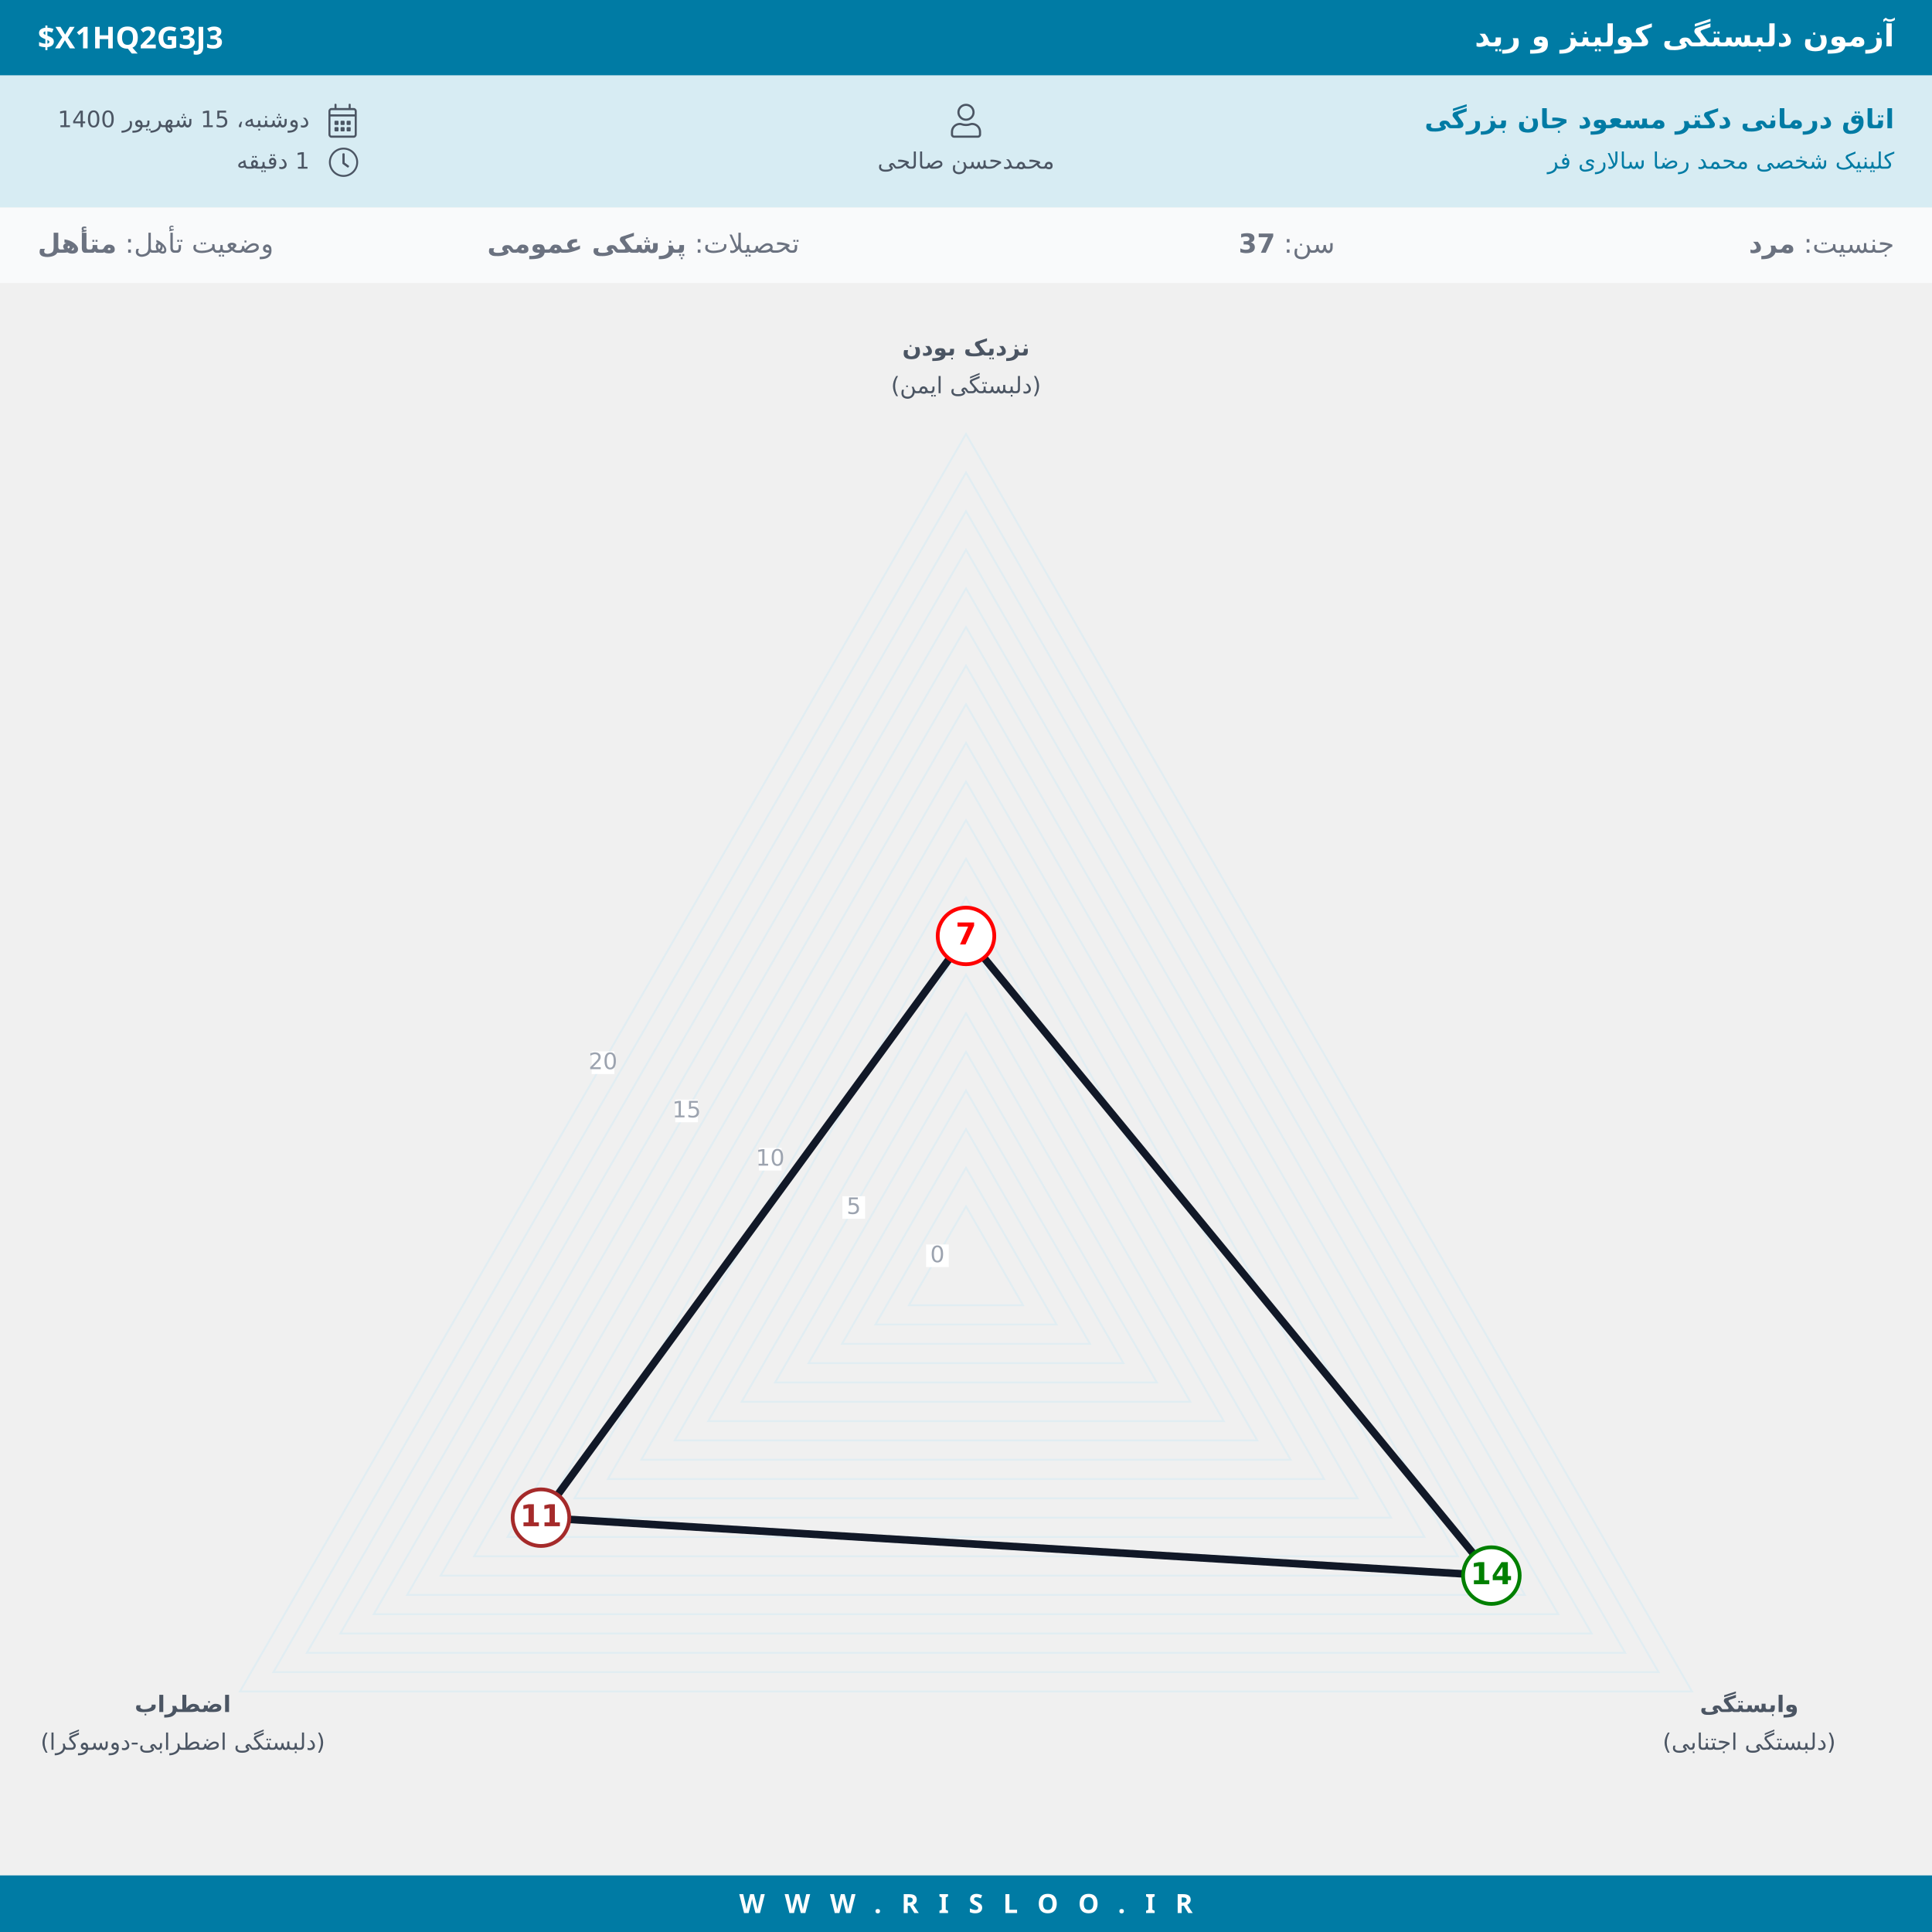
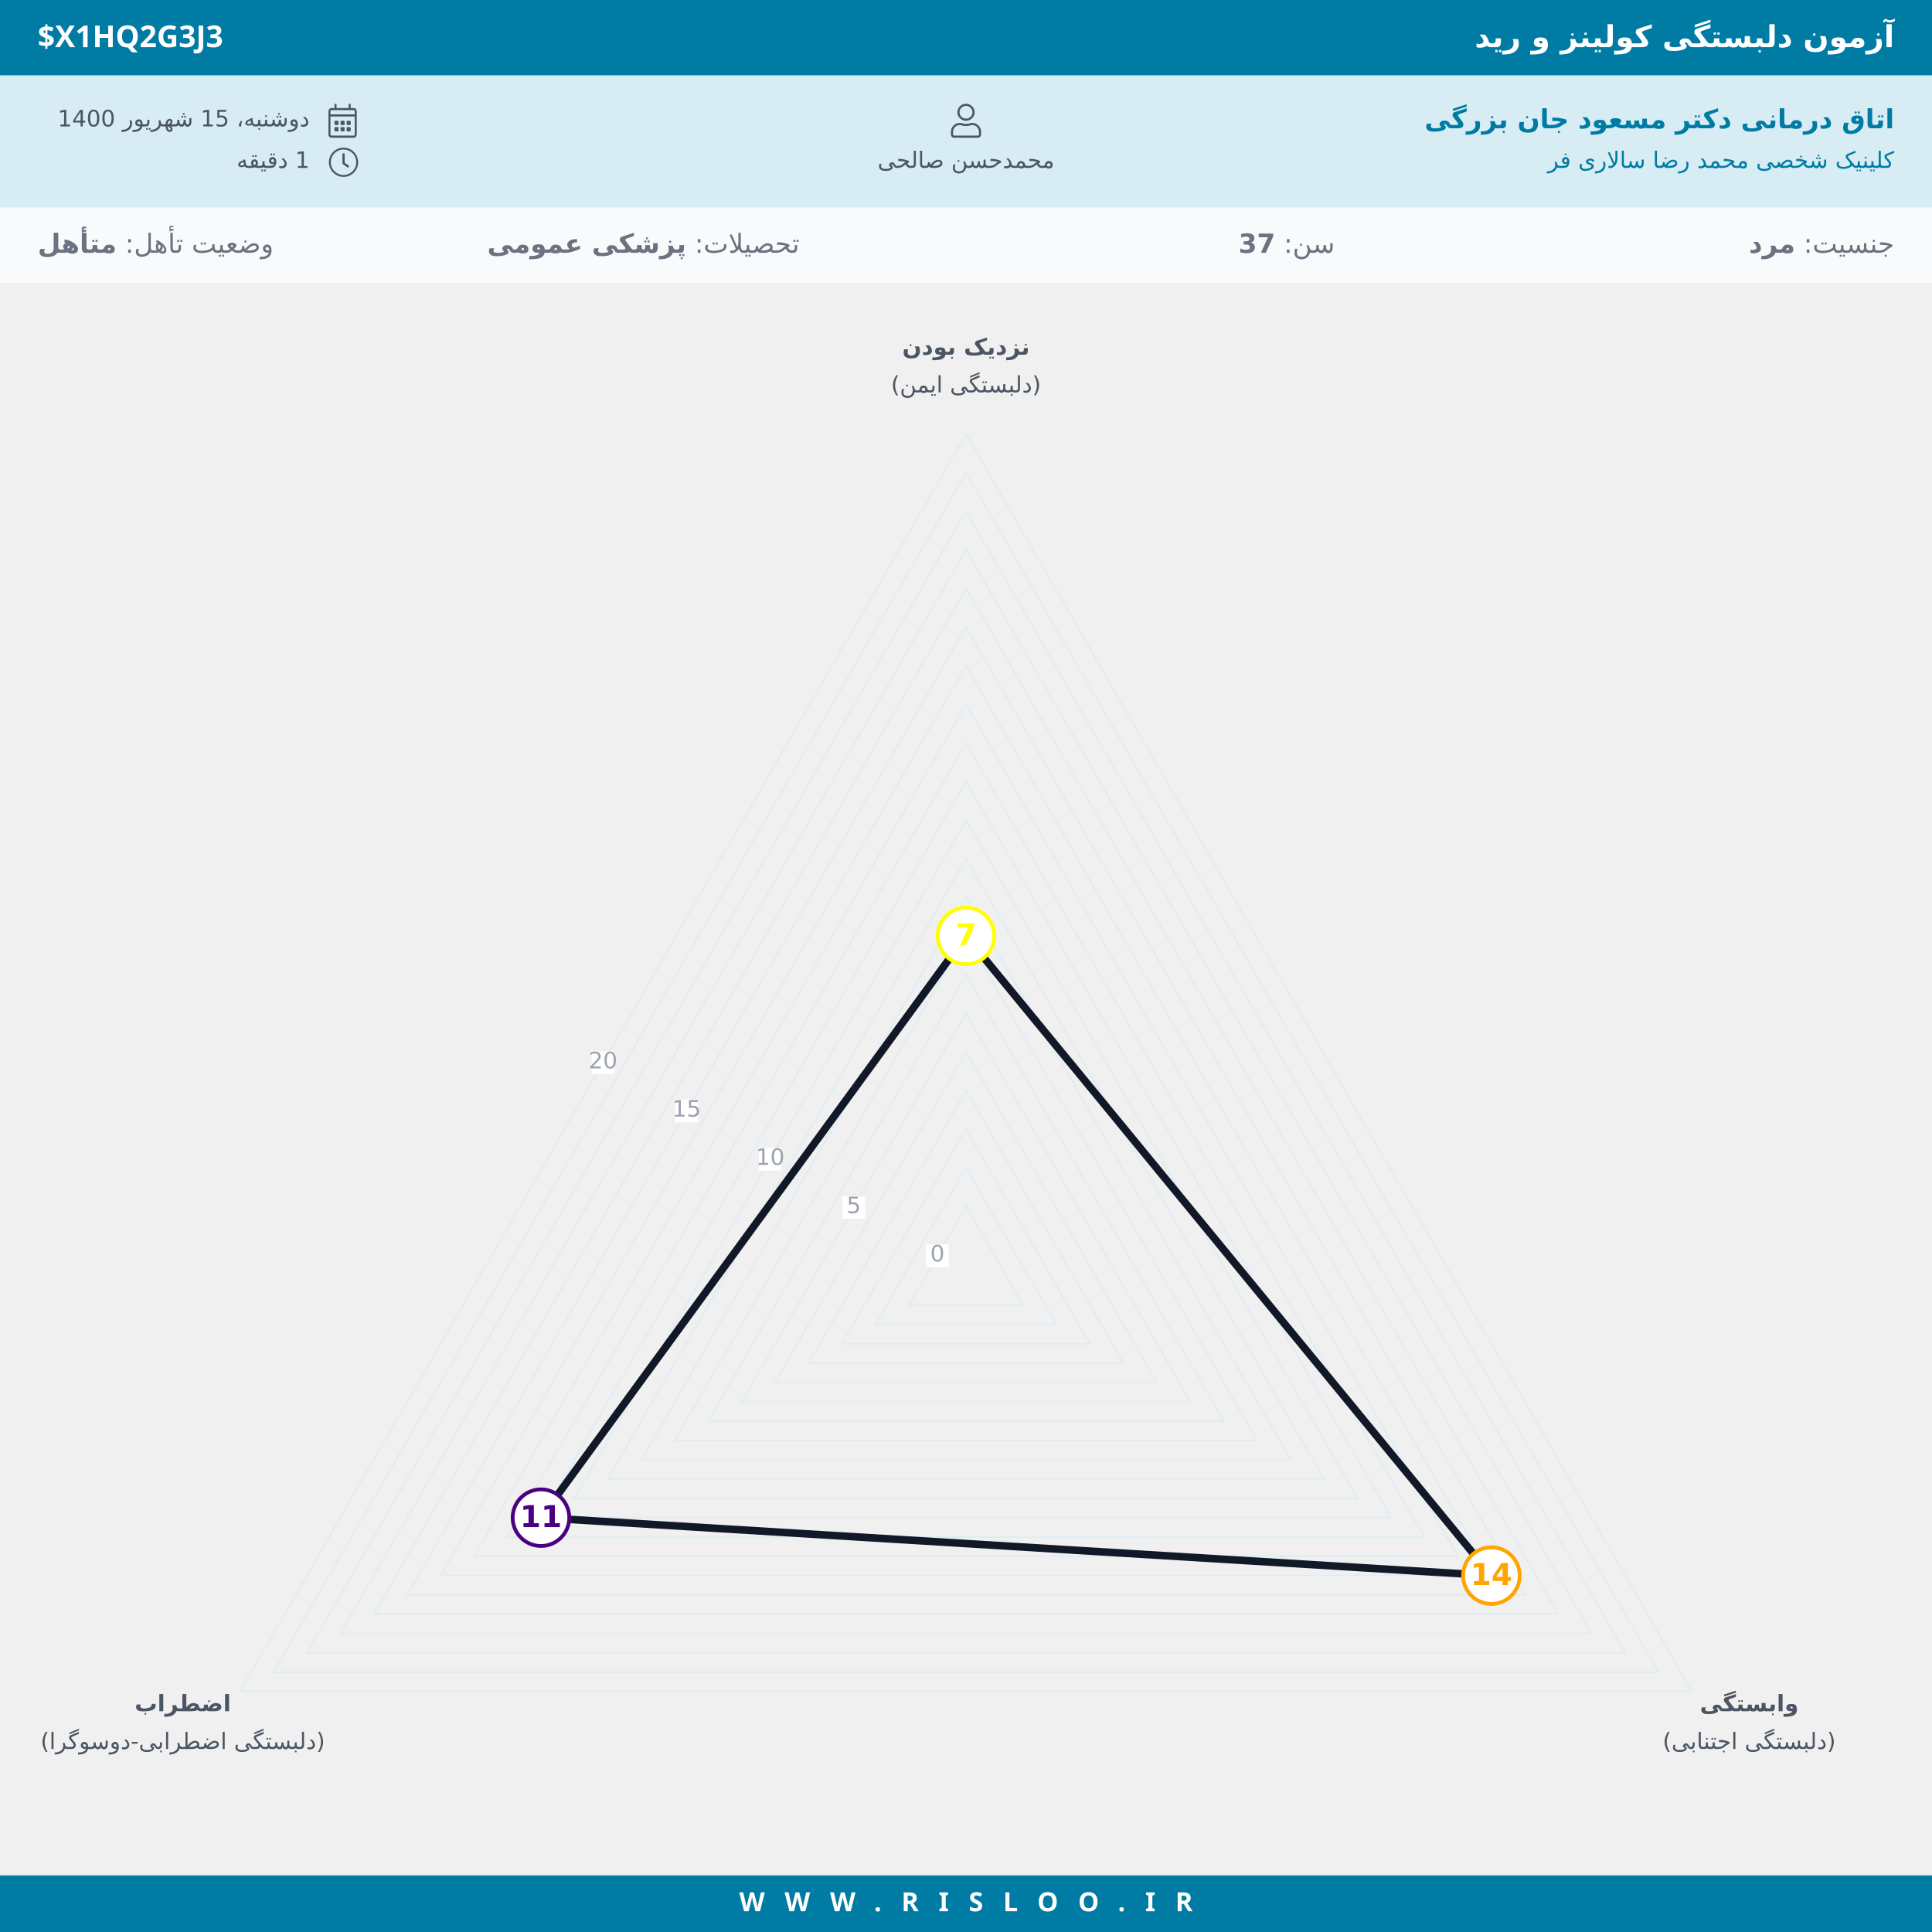
<svg xmlns="http://www.w3.org/2000/svg" version="1.1" viewBox="0 0 1024 1024" xml:lang="fa">
  <style type="text/css">
    /* @font-face {
  font-family: Dana-FaNum;
  font-style: normal;
  font-weight: normal;
  src: url("../../fonts/Dana/eot/dana-fanum-regular.eot"),
    url("../../fonts/Dana/woff/dana-fanum-regular.woff") format("woff"),
    url("../../fonts/Dana/woff2/dana-fanum-regular.woff2") format("woff2");
}
@font-face {
  font-family: Dana;
  font-style: normal;
  font-weight: normal;
  src: url("../../fonts/Dana/eot/dana-regular.eot"),
    url("../../fonts/Dana/woff/dana-regular.woff") format("woff"),
    url("../../fonts/Dana/woff2/dana-regular.woff2") format("woff2");
} */
/* 
@font-face {
  font-family: Dana-FaNum;
  font-style: normal;
  font-weight: normal;
  src: url("Dana-FaNum.ttf");
}
@font-face {
  font-family: Dana;
  font-style: normal;
  font-weight: normal;
  src: url("Dana.ttf");
} */
/* text {
  direction: rtl;
} */  </style>
  <defs>
    <path id="person" d="M11.2 10.125C10.175 10.125 9.682 10.688 8 10.688C6.318 10.688 5.829 10.125 4.8 10.125C2.15 10.125 0 12.241 0 14.85V16.312C0 17.244 0.768 18 1.714 18H14.286C15.232 18 16 17.244 16 16.312V14.85C16 12.241 13.85 10.125 11.2 10.125ZM14.857 16.312C14.857 16.622 14.6 16.875 14.286 16.875H1.714C1.4 16.875 1.143 16.622 1.143 16.312V14.85C1.143 12.864 2.782 11.25 4.8 11.25C5.5 11.25 6.196 11.812 8 11.812C9.8 11.812 10.5 11.25 11.2 11.25C13.218 11.25 14.857 12.864 14.857 14.85V16.312ZM8 9C10.525 9 12.571 6.986 12.571 4.5C12.571 2.014 10.525 0 8 0C5.475 0 3.429 2.014 3.429 4.5C3.429 6.986 5.475 9 8 9ZM8 1.125C9.889 1.125 11.429 2.64 11.429 4.5C11.429 6.36 9.889 7.875 8 7.875C6.111 7.875 4.571 6.36 4.571 4.5C4.571 2.64 6.111 1.125 8 1.125Z" fill="#4B5563" />
    <path id="calender" d="M13.393 2.25H11.786V0.422C11.786 0.19 11.605 0 11.384 0H11.116C10.895 0 10.714 0.19 10.714 0.422V2.25H4.286V0.422C4.286 0.19 4.105 0 3.884 0H3.616C3.395 0 3.214 0.19 3.214 0.422V2.25H1.607C0.72 2.25 0 3.006 0 3.938V16.312C0 17.244 0.72 18 1.607 18H13.393C14.28 18 15 17.244 15 16.312V3.938C15 3.006 14.28 2.25 13.393 2.25ZM1.607 3.375H13.393C13.688 3.375 13.929 3.628 13.929 3.938V5.625H1.071V3.938C1.071 3.628 1.312 3.375 1.607 3.375ZM13.393 16.875H1.607C1.312 16.875 1.071 16.622 1.071 16.312V6.75H13.929V16.312C13.929 16.622 13.688 16.875 13.393 16.875ZM4.955 11.25H3.616C3.395 11.25 3.214 11.06 3.214 10.828V9.422C3.214 9.19 3.395 9 3.616 9H4.955C5.176 9 5.357 9.19 5.357 9.422V10.828C5.357 11.06 5.176 11.25 4.955 11.25ZM8.17 11.25H6.83C6.609 11.25 6.429 11.06 6.429 10.828V9.422C6.429 9.19 6.609 9 6.83 9H8.17C8.391 9 8.571 9.19 8.571 9.422V10.828C8.571 11.06 8.391 11.25 8.17 11.25ZM11.384 11.25H10.045C9.824 11.25 9.643 11.06 9.643 10.828V9.422C9.643 9.19 9.824 9 10.045 9H11.384C11.605 9 11.786 9.19 11.786 9.422V10.828C11.786 11.06 11.605 11.25 11.384 11.25ZM8.17 14.625H6.83C6.609 14.625 6.429 14.435 6.429 14.203V12.797C6.429 12.565 6.609 12.375 6.83 12.375H8.17C8.391 12.375 8.571 12.565 8.571 12.797V14.203C8.571 14.435 8.391 14.625 8.17 14.625ZM4.955 14.625H3.616C3.395 14.625 3.214 14.435 3.214 14.203V12.797C3.214 12.565 3.395 12.375 3.616 12.375H4.955C5.176 12.375 5.357 12.565 5.357 12.797V14.203C5.357 14.435 5.176 14.625 4.955 14.625ZM11.384 14.625H10.045C9.824 14.625 9.643 14.435 9.643 14.203V12.797C9.643 12.565 9.824 12.375 10.045 12.375H11.384C11.605 12.375 11.786 12.565 11.786 12.797V14.203C11.786 14.435 11.605 14.625 11.384 14.625Z" fill="#4B5563" />
    <path id="clock" d="M8 0.25C3.719 0.25 0.25 3.719 0.25 8C0.25 12.281 3.719 15.75 8 15.75C12.281 15.75 15.75 12.281 15.75 8C15.75 3.719 12.281 0.25 8 0.25ZM14.75 8C14.75 11.709 11.747 14.75 8 14.75C4.291 14.75 1.25 11.747 1.25 8C1.25 4.291 4.253 1.25 8 1.25C11.709 1.25 14.75 4.253 14.75 8ZM10.097 10.759L7.559 8.916C7.463 8.844 7.406 8.731 7.406 8.613V3.625C7.406 3.419 7.575 3.25 7.781 3.25H8.219C8.425 3.25 8.594 3.419 8.594 3.625V8.197L10.797 9.8C10.966 9.922 11 10.156 10.878 10.325L10.622 10.678C10.5 10.844 10.266 10.881 10.097 10.759Z" fill="#4B5563" />
  </defs>
  <g font-family="Dana-FaNum">
    <g fill="white" font-weight="bold" font-size="16">
      <rect x="0" y="0" width="100%" height="40" fill="#007BA4" />
-       <text x="100%" y="20" transform="translate(-20, 0)" text-anchor="end" dominant-baseline="middle">آزمون دلبستگی کولینز و رید</text>
-       <text x="0" y="20" transform="translate(+20, 0)" font-family="Dana" text-anchor="start" dominant-baseline="middle" direction="ltr">$X1HQ2G3J3</text>
+       <text x="100%" y="20" transform="translate(-20, 0)" text-anchor="end" dy="5">آزمون دلبستگی کولینز و رید</text>
+       <text x="0" y="20" transform="translate(+20, 0)" font-family="Dana" text-anchor="start" dy="5">$X1HQ2G3J3</text>
    </g>
    <g transform="translate(0, 40)" fill="#4B5563">
      <rect x="0" y="0" width="100%" height="70" fill="#D7ECF3" />
      <g fill="#007BA4">
-         <text x="100%" y="35" transform="translate(-20, -11)" font-size="14" font-weight="600" text-anchor="end" dominant-baseline="middle">اتاق درمانی دکتر مسعود جان بزرگی</text>
-         <text x="100%" y="35" transform="translate(-20, +11)" font-size="12" text-anchor="end" dominant-baseline="middle">کلینیک شخصی محمد رضا سالاری فر</text>
+         <text x="100%" y="35" transform="translate(-20, -11)" font-size="14" font-weight="600" text-anchor="end" dy="4">اتاق درمانی دکتر مسعود جان بزرگی</text>
+         <text x="100%" y="35" transform="translate(-20, +11)" font-size="12" text-anchor="end" dy="3">کلینیک شخصی محمد رضا سالاری فر</text>
      </g>
      <g fill="#4B5563" font-size="12" font-weight="normal">
        <g transform="translate(0, -11)">
          <svg width="16" height="18" x="50%" y="35" viewBox="8 9 16 18" overflow="visible">
            <use href="#person" />
          </svg>
        </g>
-         <text x="50%" y="35" transform="translate(0, +11)" text-anchor="middle" dominant-baseline="middle">محمدحسن صالحی</text>
+         <text x="50%" y="35" transform="translate(0, +11)" text-anchor="middle" dy="3">محمدحسن صالحی</text>
        <g transform="translate(0, -11)">
          <svg width="15" height="18" x="17%" y="35" viewBox="0 9 15 18" overflow="visible">
            <use href="#calender" />
          </svg>
        </g>
-         <text x="17%" y="35" transform="translate(-10, -11)" text-anchor="end" dominant-baseline="middle">دوشنبه، 15 شهریور 1400</text>
+         <text x="17%" y="35" transform="translate(-10, -11)" text-anchor="end" dy="3">دوشنبه، 15 شهریور 1400</text>
        <g transform="translate(0, +11)">
          <svg width="16" height="16" x="17%" y="35" viewBox="0 8 16 16" overflow="visible">
            <use href="#clock" />
          </svg>
        </g>
-         <text x="17%" y="35" transform="translate(-10, +11)" text-anchor="end" dominant-baseline="middle">دقیقه <tspan unicode-bidi="embed">1</tspan>
-         </text>
+         <text x="17%" y="35" transform="translate(-10, +11)" text-anchor="end">
+           <tspan unicode-bidi="embed" dy="3">دقیقه</tspan> 1</text>
      </g>
    </g>
    <g transform="translate(0, 110)" fill="#6B7280" font-size="14">
      <rect x="0" y="0" width="100%" height="40" fill="#F9FAFB" />
-       <text x="0" y="20" transform="translate(+20, 0)" text-anchor="start" dominant-baseline="middle">
-         <tspan font-weight="600" unicode-bidi="embed">متأهل</tspan> :وضعیت تأهل</text>
-       <text x="33.3%" y="20" text-anchor="middle" dominant-baseline="middle">
-         <tspan font-weight="600" unicode-bidi="embed">پزشکی عمومی</tspan> :تحصیلات</text>
-       <text x="66.6%" y="20" text-anchor="middle" dominant-baseline="middle">
-         <tspan font-weight="600" unicode-bidi="embed">37</tspan> :سن</text>
-       <text x="100%" y="20" transform="translate(-20, 0)" text-anchor="end" dominant-baseline="middle">
-         <tspan font-weight="600" unicode-bidi="embed">مرد</tspan> :جنسیت</text>
+       <text x="0" y="20" transform="translate(+20, 0)" text-anchor="start">
+         <tspan font-weight="600" unicode-bidi="embed" dy="4">متأهل</tspan> :وضعیت تأهل</text>
+       <text x="33.3%" y="20" text-anchor="middle">
+         <tspan font-weight="600" unicode-bidi="embed" dy="4">پزشکی عمومی</tspan> :تحصیلات</text>
+       <text x="66.6%" y="20" text-anchor="middle">
+         <tspan font-weight="600" unicode-bidi="embed" dy="4">37</tspan> :سن</text>
+       <text x="100%" y="20" transform="translate(-20, 0)" text-anchor="end">
+         <tspan font-weight="600" unicode-bidi="embed" dy="4">مرد</tspan> :جنسیت</text>
    </g>
  </g>
-   <g transform="translate(0, 150)" font-family="iransans">
+   <g transform="translate(0, 150)" font-family="Dana-FaNum">
    <g fill="transparent" stroke="#E1EDF2">
      <path d="M 512 80 L 127.2 746.5 L 896.8 746.5 Z" />
      <path d="M 512 100.47 L 144.92 736.26 L 879.08 736.26 Z" />
      <path d="M 512 120.94 L 162.65 726.03 L 861.35 726.03 Z" />
      <path d="M 512 141.41 L 180.38 715.79 L 843.62 715.79 Z" />
      <path d="M 512 161.88 L 198.11 705.56 L 825.89 705.56 Z" />
      <path d="M 512 182.35 L 215.83 695.32 L 808.17 695.32 Z" />
      <path d="M 512 202.82 L 233.56 685.09 L 790.44 685.09 Z" />
      <path d="M 512 223.29 L 251.29 674.85 L 772.71 674.85 Z" />
      <path d="M 512 243.76 L 269.02 664.62 L 754.98 664.62 Z" />
      <path d="M 512 264.23 L 286.74 654.38 L 737.26 654.38 Z" />
      <path d="M 512 284.7 L 304.47 644.15 L 719.53 644.15 Z" />
      <path d="M 512 305.17 L 322.2 633.91 L 701.8 633.91 Z" />
      <path d="M 512 325.64 L 339.93 623.68 L 684.07 623.68 Z" />
      <path d="M 512 346.11 L 357.65 613.44 L 666.35 613.44 Z" />
      <path d="M 512 366.58 L 375.38 603.21 L 648.62 603.21 Z" />
      <path d="M 512 387.05 L 393.11 592.97 L 630.89 592.97 Z" />
      <path d="M 512 407.52 L 410.84 582.74 L 613.16 582.74 Z" />
      <path d="M 512 427.99 L 428.56 572.5 L 595.44 572.5 Z" />
      <path d="M 512 448.46 L 446.29 562.27 L 577.71 562.27 Z" />
      <path d="M 512 468.93 L 464.02 552.03 L 559.98 552.03 Z" />
      <path d="M 512 489.4 L 481.75 541.8 L 542.25 541.8 Z" />
    </g>
    <g fill="transparent" stroke="#111827" stroke-width="4">
      <path d="M 512 346.06 L 286.72 654.4 L 790.46 685.1 Z" />
    </g>
    <g fill="white">
-       <circle cx="512" cy="346.06" r="15" stroke="red" stroke-width="2" />
-       <text x="512" y="346.06" font-size="16" font-weight="600" text-anchor="middle" dominant-baseline="middle" fill="red">7</text>
-       <circle cx="286.72" cy="654.4" r="15" stroke="brown" stroke-width="2" />
-       <text x="286.72" y="654.4" font-size="16" font-weight="600" text-anchor="middle" dominant-baseline="middle" fill="brown">11</text>
-       <circle cx="790.46" cy="685.1" r="15" stroke="green" stroke-width="2" />
-       <text x="790.46" y="685.1" font-size="16" font-weight="600" text-anchor="middle" dominant-baseline="middle" fill="green">14</text>
+       <circle cx="512" cy="346.06" r="15" stroke="yellow" stroke-width="2" />
+       <text x="512" y="346.06" font-size="16" font-weight="600" text-anchor="middle" dy="5" fill="yellow">7</text>
+       <circle cx="286.72" cy="654.4" r="15" stroke="indigo" stroke-width="2" />
+       <text x="286.72" y="654.4" font-size="16" font-weight="600" text-anchor="middle" dy="5" fill="indigo">11</text>
+       <circle cx="790.46" cy="685.1" r="15" stroke="orange" stroke-width="2" />
+       <text x="790.46" y="685.1" font-size="16" font-weight="600" text-anchor="middle" dy="5" fill="orange">14</text>
    </g>
    <g fill="#4B5563">
-       <text x="512" y="45" transform="translate(0, -10)" font-size="12" font-weight="bold" text-anchor="middle" dominant-baseline="middle">نزدیک بودن</text>
-       <text x="512" y="45" transform="translate(0, +10)" font-size="12" text-anchor="middle" dominant-baseline="middle">(دلبستگی ایمن)</text>
-       <text x="96.89" y="764" transform="translate(0, -10)" font-size="12" font-weight="bold" text-anchor="middle" dominant-baseline="middle">اضطراب</text>
-       <text x="96.89" y="764" transform="translate(0, +10)" font-size="12" text-anchor="middle" dominant-baseline="middle">(دلبستگی اضطرابی-دوسوگرا)</text>
-       <text x="927.11" y="764" transform="translate(0, -10)" font-size="12" font-weight="bold" text-anchor="middle" dominant-baseline="middle">وابستگی</text>
-       <text x="927.11" y="764" transform="translate(0, +10)" font-size="12" text-anchor="middle" dominant-baseline="middle">(دلبستگی اجتنابی)</text>
+       <text x="512" y="45" transform="translate(0, -10)" font-size="12" font-weight="bold" text-anchor="middle" dy="3">نزدیک بودن</text>
+       <text x="512" y="45" transform="translate(0, +10)" font-size="12" text-anchor="middle" dy="3">(دلبستگی ایمن)</text>
+       <text x="96.89" y="764" transform="translate(0, -10)" font-size="12" font-weight="bold" text-anchor="middle" dy="3">اضطراب</text>
+       <text x="96.89" y="764" transform="translate(0, +10)" font-size="12" text-anchor="middle" dy="3">(دلبستگی اضطرابی-دوسوگرا)</text>
+       <text x="927.11" y="764" transform="translate(0, -10)" font-size="12" font-weight="bold" text-anchor="middle" dy="3">وابستگی</text>
+       <text x="927.11" y="764" transform="translate(0, +10)" font-size="12" text-anchor="middle" dy="3">(دلبستگی اجتنابی)</text>
    </g>
    <g>
      <rect x="496.84" y="515.58" width="12" height="12" transform="translate(-6,-6)" fill="white" />
-       <text x="496.84" y="515.58" font-size="12" font-family="Dana-FaNum" text-anchor="middle" dominant-baseline="middle" fill="#9CA3AF">0</text>
+       <text x="496.84" y="515.58" font-size="12" font-family="Dana-FaNum" text-anchor="middle" dy="3" fill="#9CA3AF">0</text>
      <rect x="452.53" y="490" width="12" height="12" transform="translate(-6,-6)" fill="white" />
-       <text x="452.53" y="490" font-size="12" font-family="Dana-FaNum" text-anchor="middle" dominant-baseline="middle" fill="#9CA3AF">5</text>
+       <text x="452.53" y="490" font-size="12" font-family="Dana-FaNum" text-anchor="middle" dy="3" fill="#9CA3AF">5</text>
      <rect x="408.22" y="464.41" width="12" height="12" transform="translate(-6,-6)" fill="white" />
-       <text x="408.22" y="464.41" font-size="12" font-family="Dana-FaNum" text-anchor="middle" dominant-baseline="middle" fill="#9CA3AF">10</text>
+       <text x="408.22" y="464.41" font-size="12" font-family="Dana-FaNum" text-anchor="middle" dy="3" fill="#9CA3AF">10</text>
      <rect x="363.91" y="438.83" width="12" height="12" transform="translate(-6,-6)" fill="white" />
-       <text x="363.91" y="438.83" font-size="12" font-family="Dana-FaNum" text-anchor="middle" dominant-baseline="middle" fill="#9CA3AF">15</text>
+       <text x="363.91" y="438.83" font-size="12" font-family="Dana-FaNum" text-anchor="middle" dy="3" fill="#9CA3AF">15</text>
      <rect x="319.6" y="413.25" width="12" height="12" transform="translate(-6,-6)" fill="white" />
-       <text x="319.6" y="413.25" font-size="12" font-family="Dana-FaNum" text-anchor="middle" dominant-baseline="middle" fill="#9CA3AF">20</text>
+       <text x="319.6" y="413.25" font-size="12" font-family="Dana-FaNum" text-anchor="middle" dy="3" fill="#9CA3AF">20</text>
    </g>
  </g>
  <g fill="white" font-weight="600" font-size="14" transform="translate(0, 994)">
    <rect x="0" y="0" width="100%" height="30" fill="#007BA4" />
-     <text x="50%" y="15" text-anchor="middle" dominant-baseline="middle" font-family="Dana-FaNum" letter-spacing="0.75em">WWW.RISLOO.IR</text>
+     <text x="50%" y="15" text-anchor="middle" dy="4" font-family="Dana-FaNum" letter-spacing="0.75em">WWW.RISLOO.IR</text>
  </g>
</svg>
